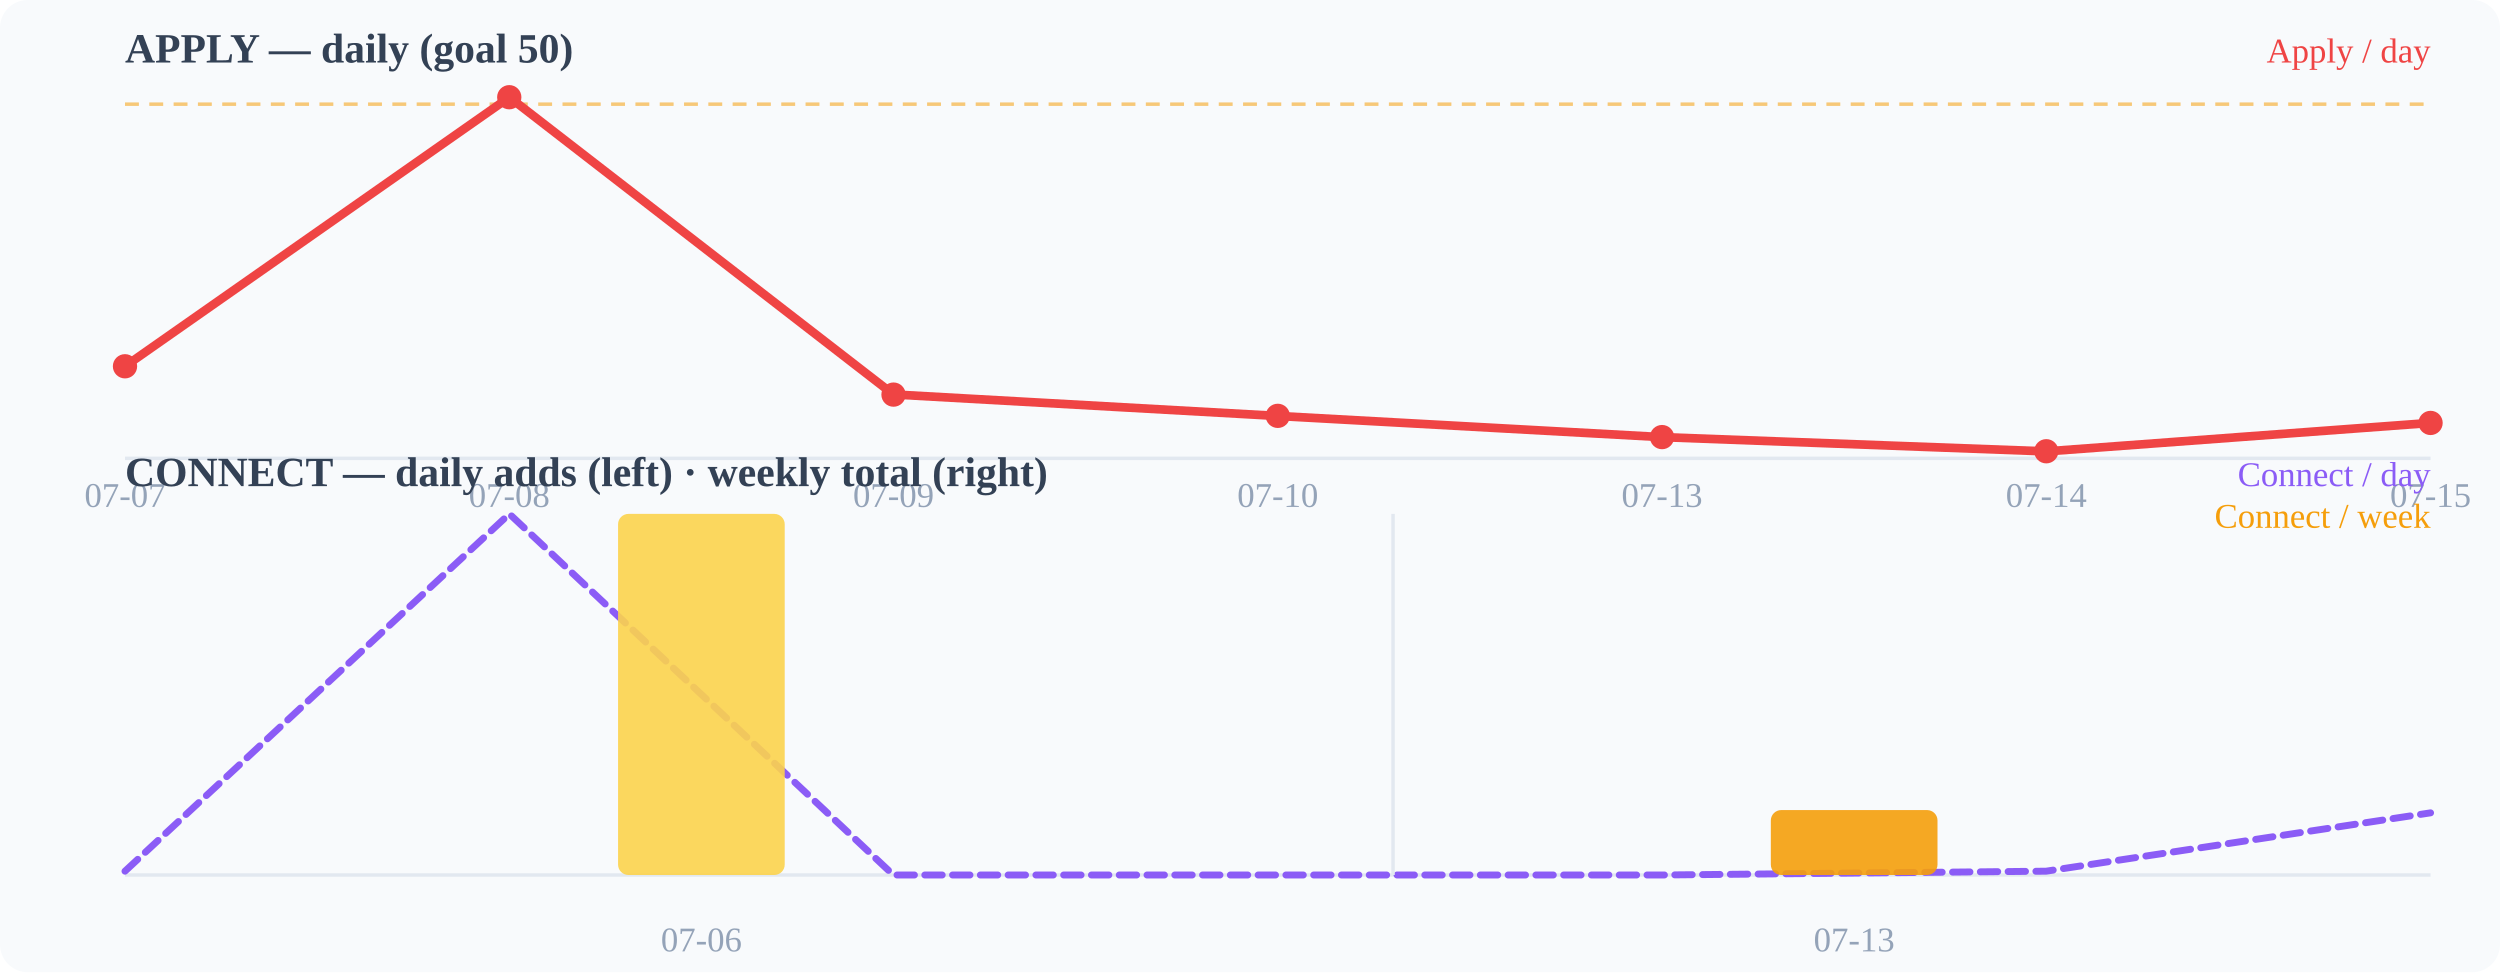
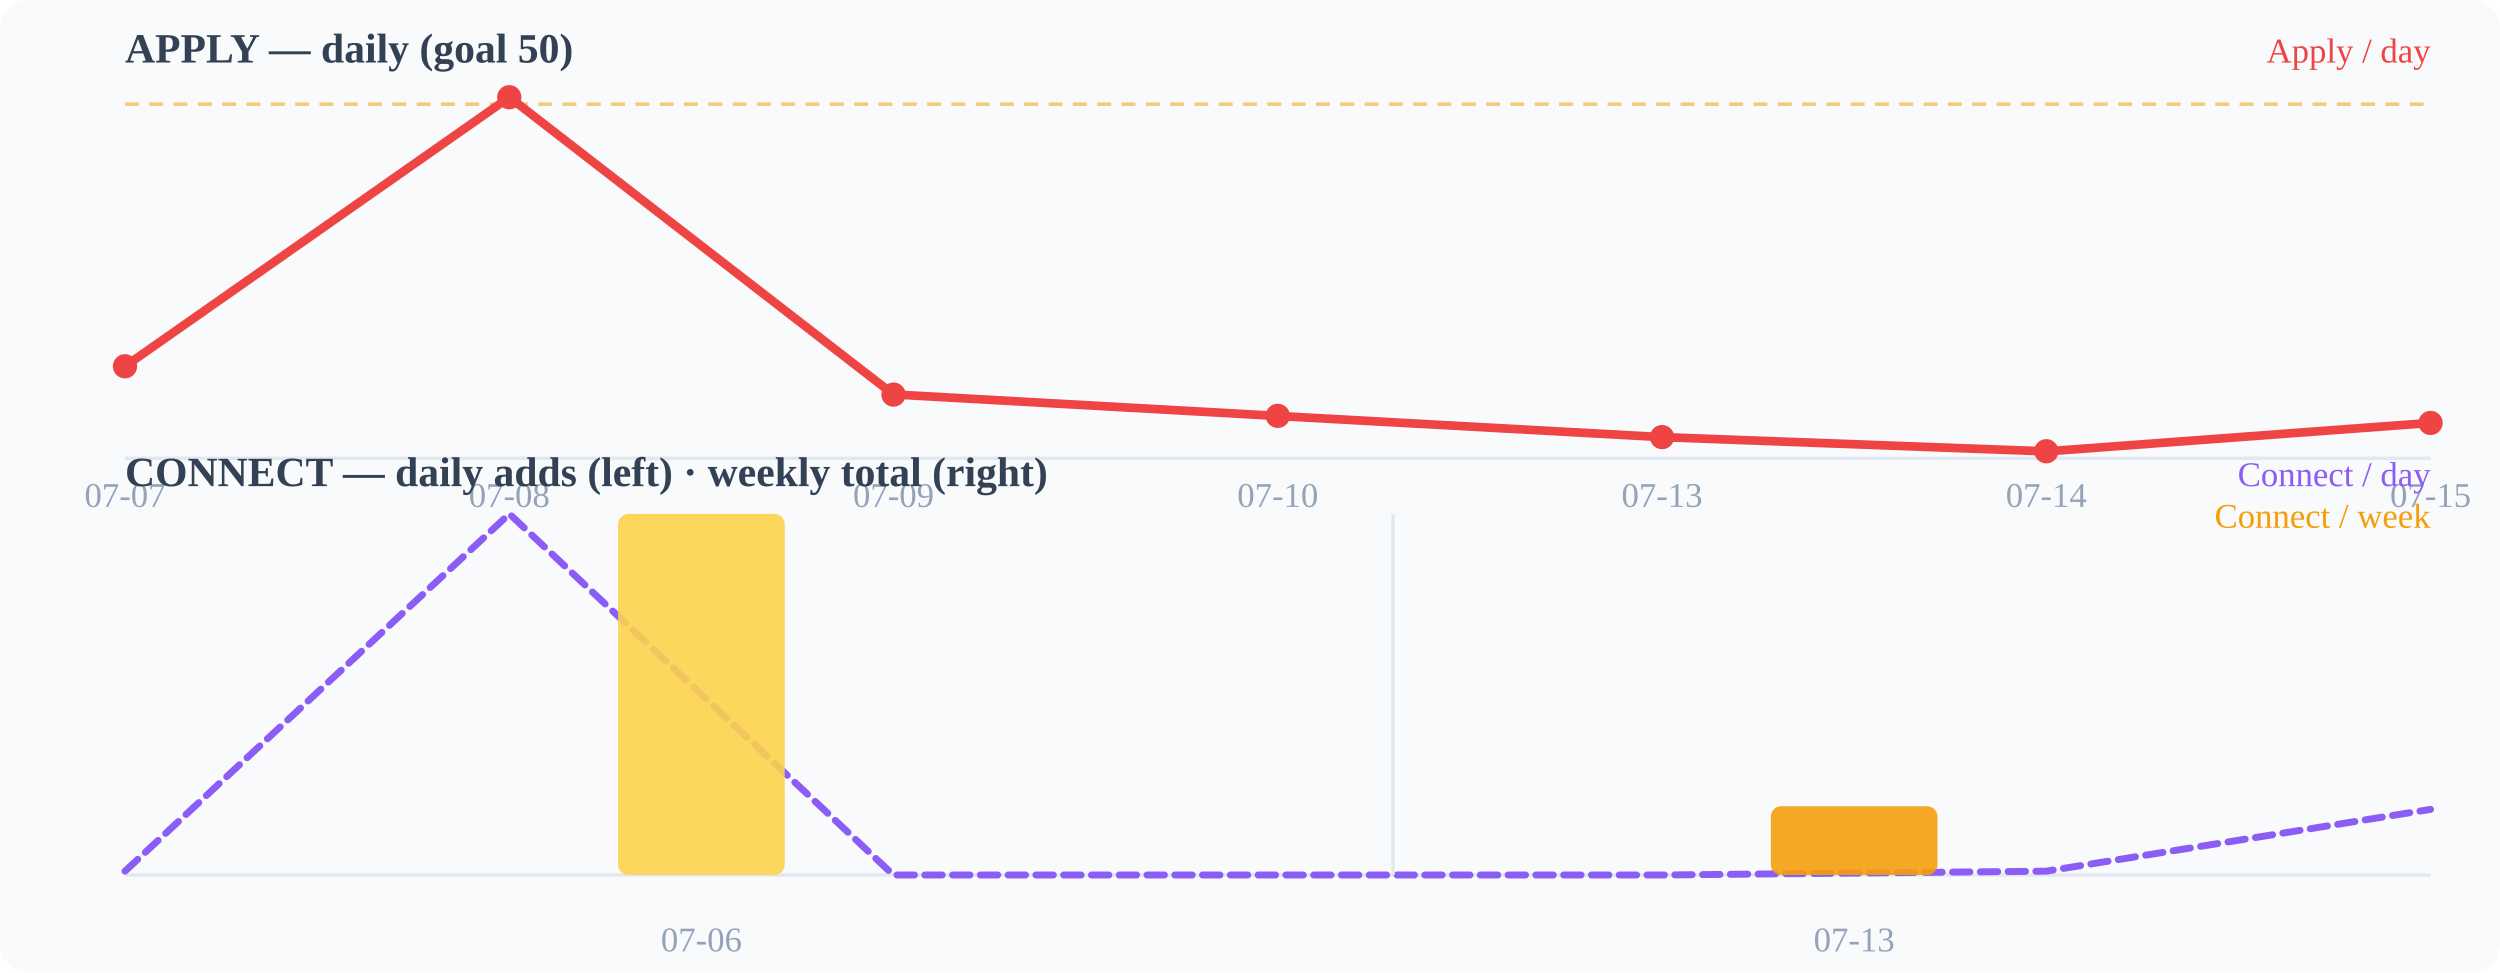
<svg xmlns="http://www.w3.org/2000/svg" width="720" height="280" viewBox="0 0 720 280">
  <rect width="720" height="280" fill="#f8fafc" rx="8" />
  <text x="36" y="18" font-size="12" font-weight="600" fill="#334155">APPLY — daily (goal 50)</text>
  <line x1="36" y1="132" x2="700" y2="132" stroke="#e2e8f0" stroke-width="1" />
  <line x1="36" y1="30.0" x2="700" y2="30.0" stroke="#f59e0b" stroke-width="1" stroke-dasharray="4 3" opacity="0.55" />
  <polyline points="36.0,105.5 146.7,28.0 257.3,113.6 368.0,119.8 478.7,125.9 589.3,130.0 700.0,121.8" fill="none" stroke="#ef4444" stroke-width="2.5" stroke-linecap="round" stroke-linejoin="round" />
  <circle cx="36" cy="105.49" r="3.5" fill="#ef4444" />
  <circle cx="146.667" cy="28" r="3.5" fill="#ef4444" />
  <circle cx="257.333" cy="113.647" r="3.5" fill="#ef4444" />
  <circle cx="368" cy="119.765" r="3.5" fill="#ef4444" />
  <circle cx="478.667" cy="125.882" r="3.5" fill="#ef4444" />
  <circle cx="589.333" cy="129.961" r="3.5" fill="#ef4444" />
  <circle cx="700" cy="121.804" r="3.5" fill="#ef4444" />
  <text x="36" y="146" font-size="10" fill="#94a3b8" text-anchor="middle">07-07</text>
  <text x="146.667" y="146" font-size="10" fill="#94a3b8" text-anchor="middle">07-08</text>
  <text x="257.333" y="146" font-size="10" fill="#94a3b8" text-anchor="middle">07-09</text>
  <text x="368" y="146" font-size="10" fill="#94a3b8" text-anchor="middle">07-10</text>
  <text x="478.667" y="146" font-size="10" fill="#94a3b8" text-anchor="middle">07-13</text>
  <text x="589.333" y="146" font-size="10" fill="#94a3b8" text-anchor="middle">07-14</text>
  <text x="700" y="146" font-size="10" fill="#94a3b8" text-anchor="middle">07-15</text>
  <text x="36" y="140" font-size="12" font-weight="600" fill="#334155">CONNECT — daily adds (left) · weekly total (right)</text>
  <line x1="36" y1="252" x2="700" y2="252" stroke="#e2e8f0" stroke-width="1" />
-   <polyline points="36.0,250.9 146.7,148.0 257.3,252.0 368.0,252.0 478.7,252.0 589.3,250.9 700.0,234.1" fill="none" stroke="#8b5cf6" stroke-width="2" stroke-linecap="round" stroke-linejoin="round" stroke-dasharray="5 3" />
+   <polyline points="36.0,250.9 146.7,148.0 257.3,252.0 368.0,252.0 478.7,252.0 589.3,250.9 700.0,233.1" fill="none" stroke="#8b5cf6" stroke-width="2" stroke-linecap="round" stroke-linejoin="round" stroke-dasharray="5 3" />
  <rect x="178.0" y="148.0" width="48" height="104.0" rx="3" fill="#fcd34d" opacity="0.9" />
-   <rect x="510.0" y="233.3" width="48" height="18.7" rx="3" fill="#f59e0b" opacity="0.9" />
+   <rect x="510.0" y="232.2" width="48" height="19.8" rx="3" fill="#f59e0b" opacity="0.9" />
  <line x1="401.2" y1="148" x2="401.2" y2="252" stroke="#e2e8f0" stroke-width="1" />
  <text x="202" y="274" font-size="10" fill="#94a3b8" text-anchor="middle">07-06</text>
  <text x="534" y="274" font-size="10" fill="#94a3b8" text-anchor="middle">07-13</text>
  <text x="700" y="18" font-size="10" fill="#ef4444" text-anchor="end">Apply / day</text>
  <text x="700" y="140" font-size="10" fill="#8b5cf6" text-anchor="end">Connect / day</text>
  <text x="700" y="152" font-size="10" fill="#f59e0b" text-anchor="end">Connect / week</text>
</svg>
